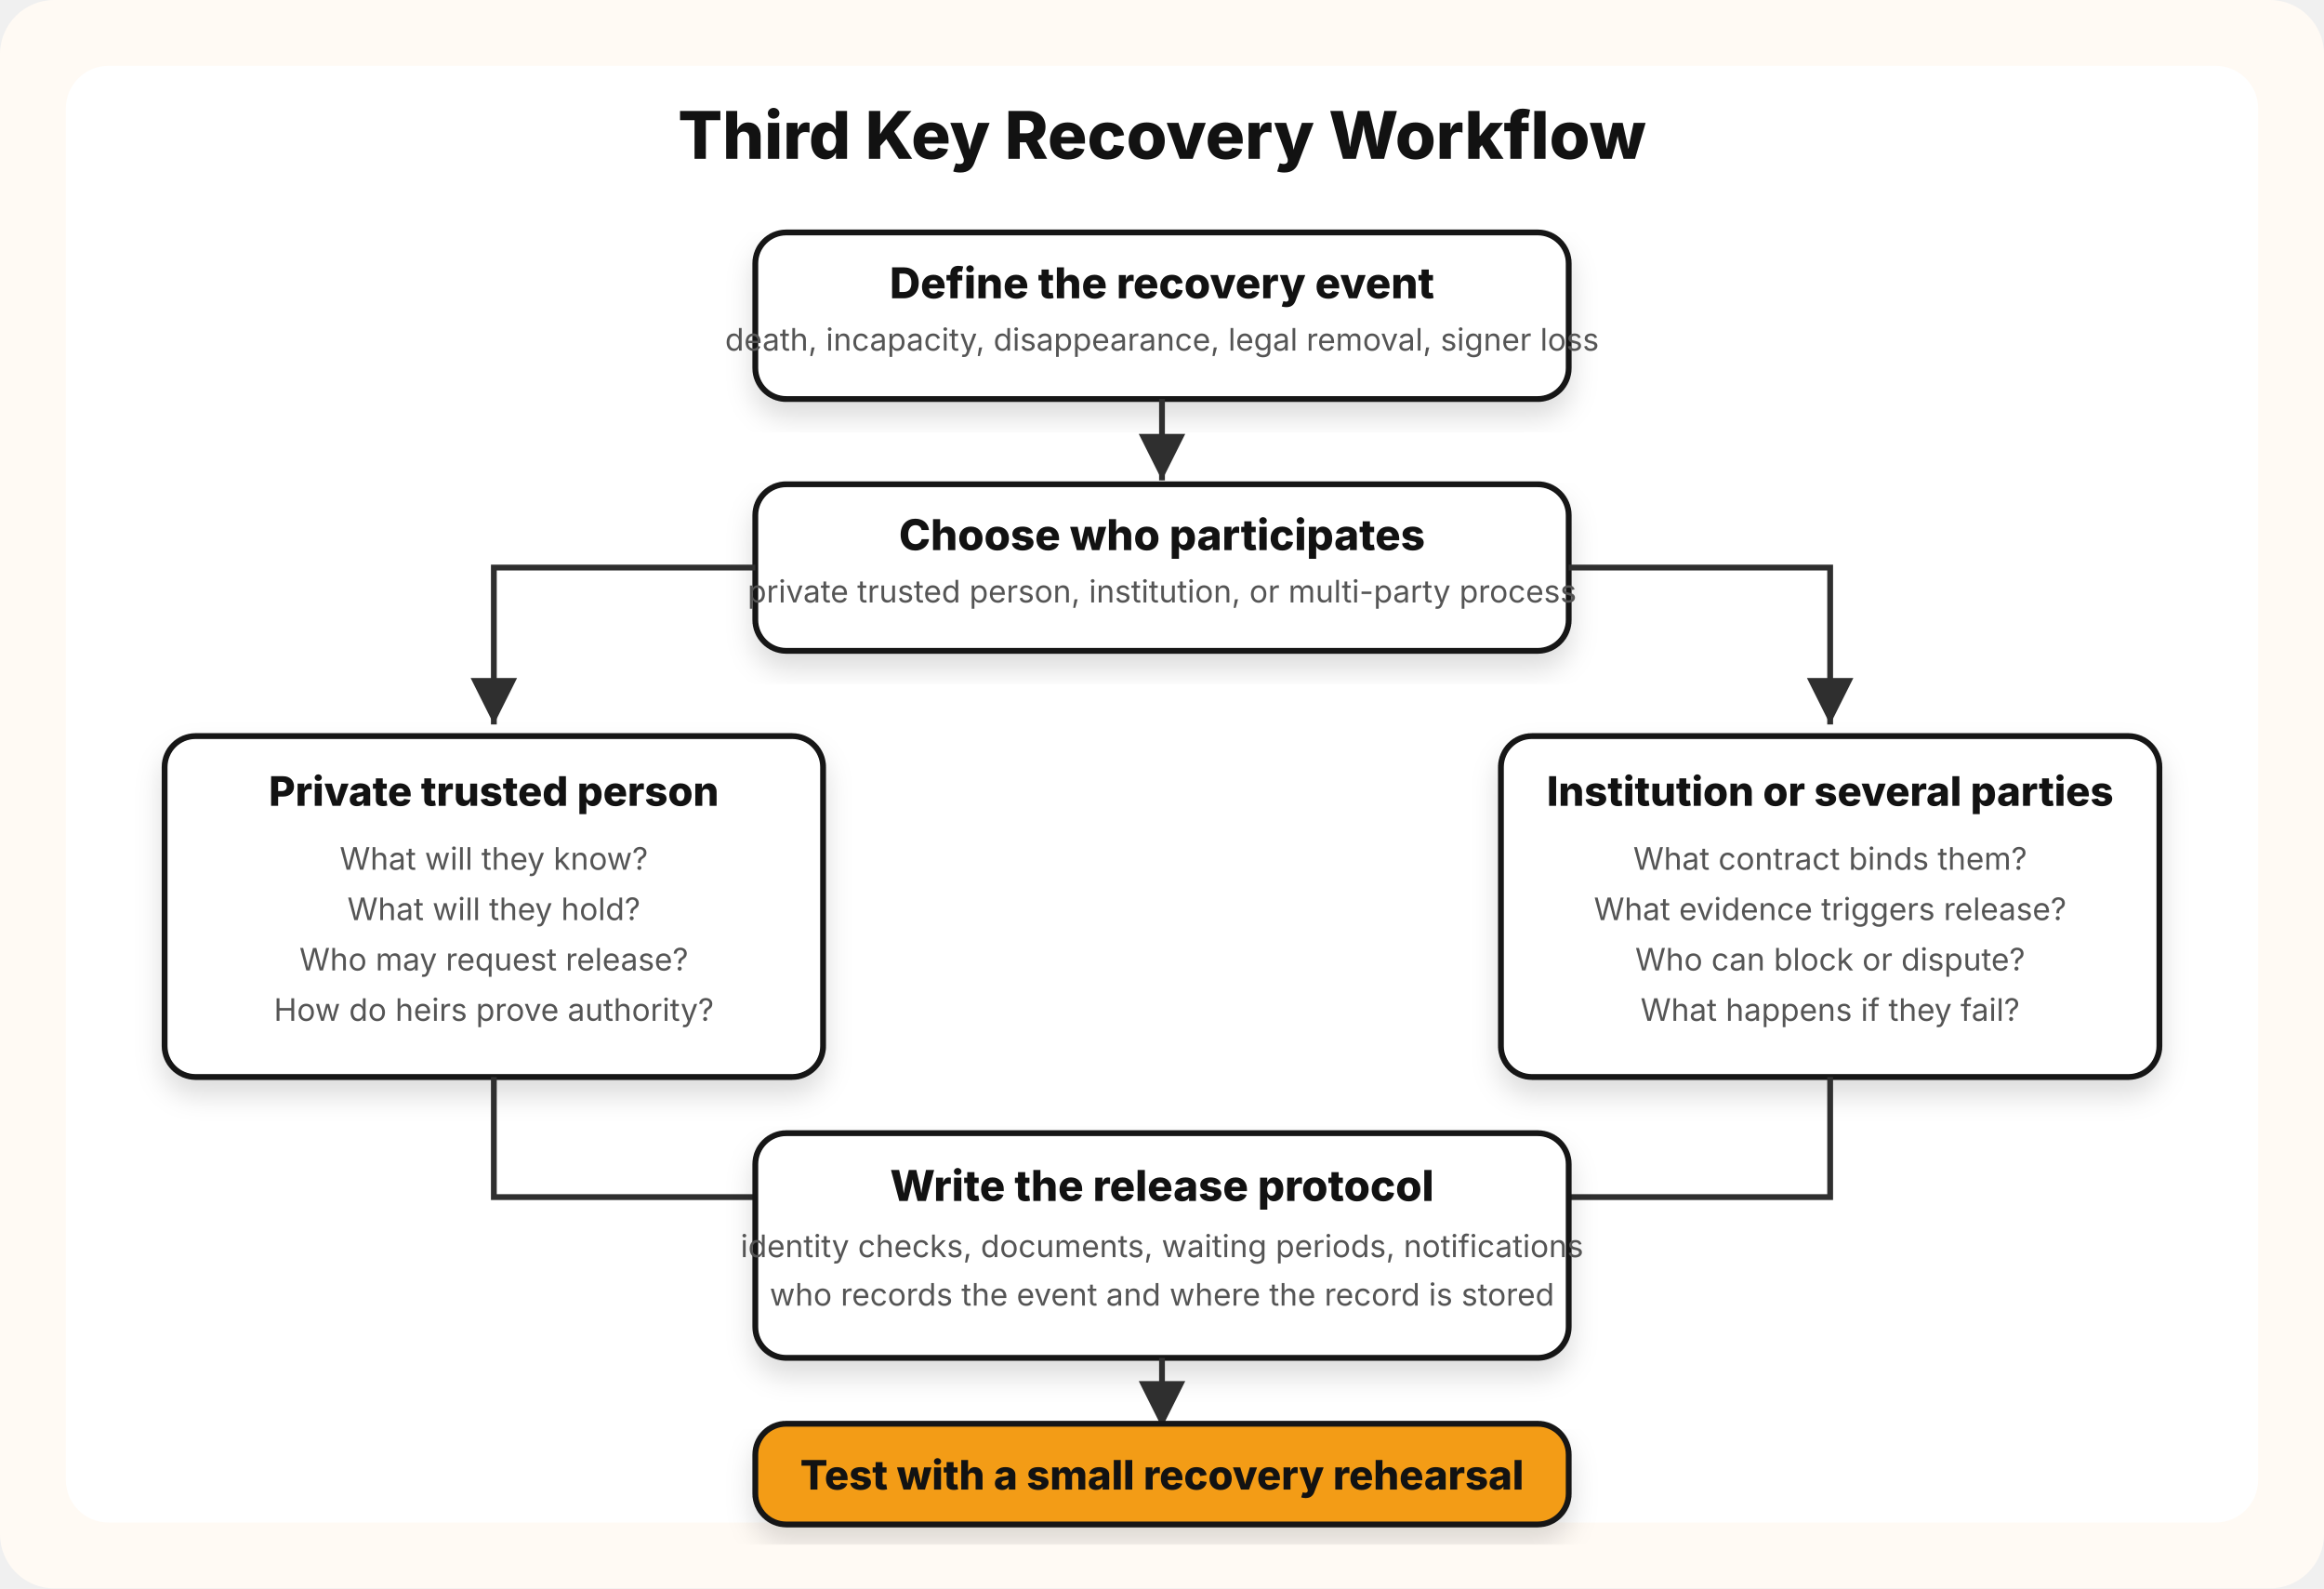
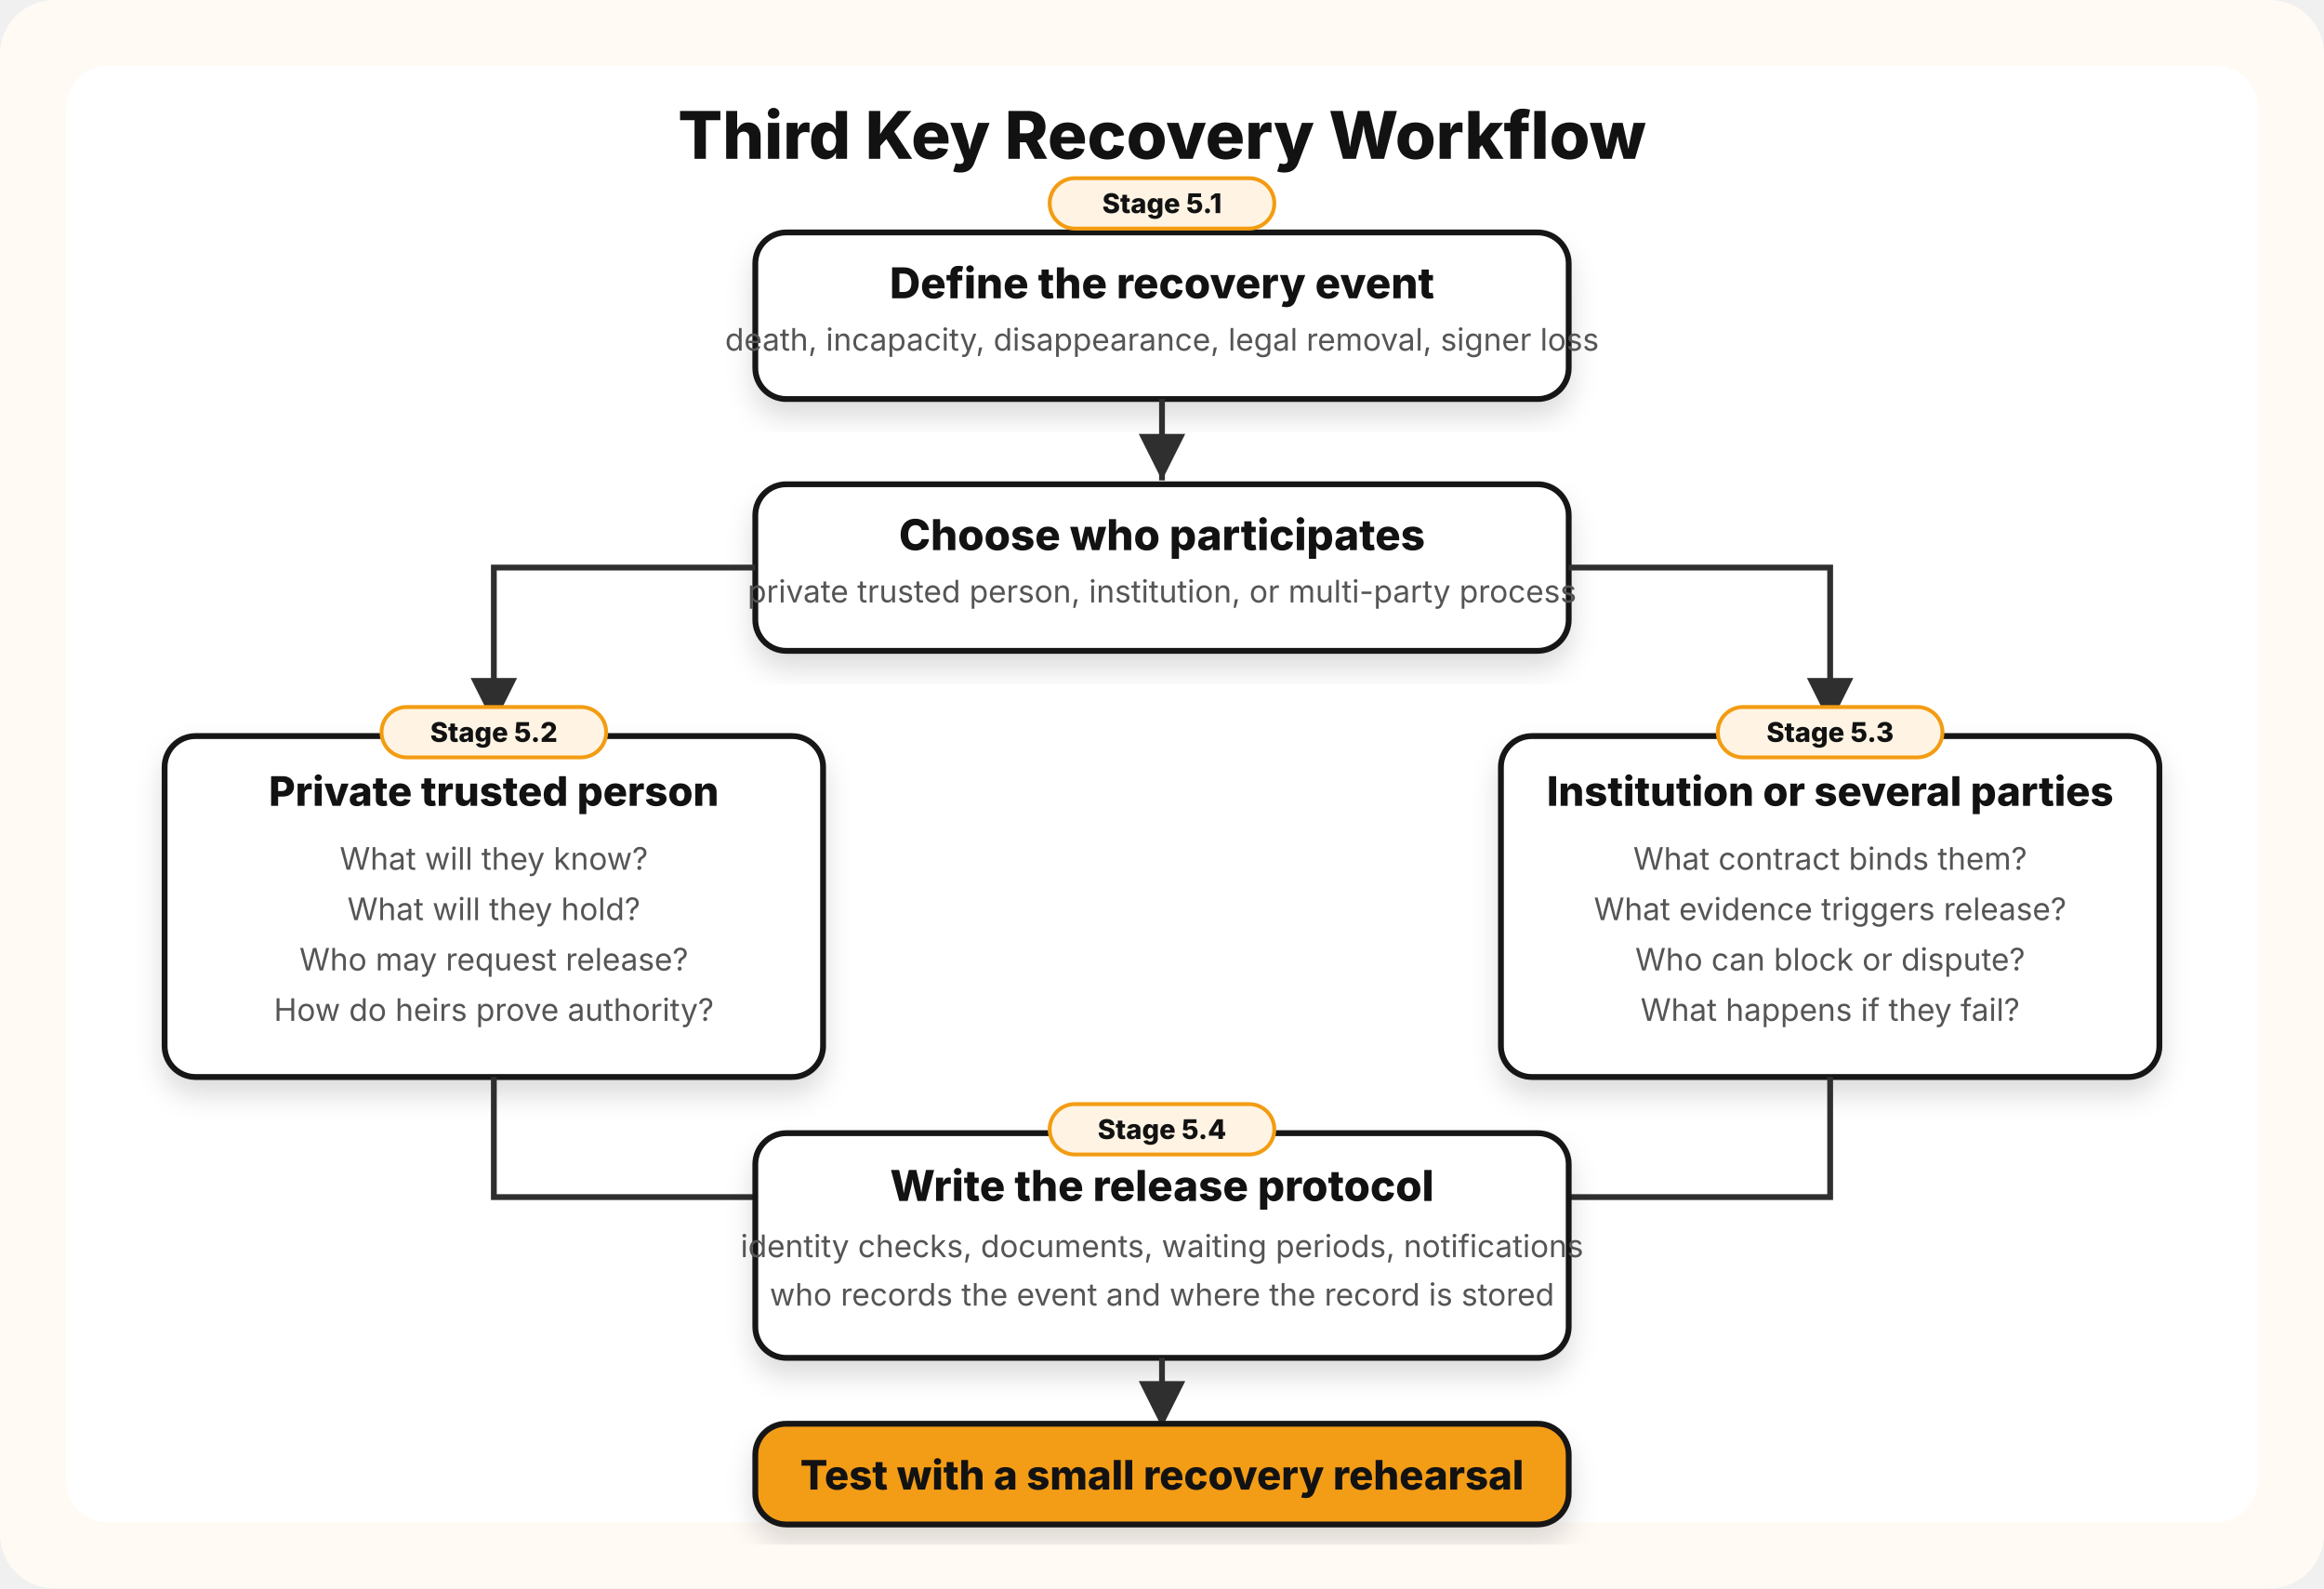
<svg xmlns="http://www.w3.org/2000/svg" viewBox="0 0 1200 820" role="img" aria-labelledby="title desc">
  <defs>
    <marker id="arrow" markerWidth="12" markerHeight="12" refX="10" refY="6" orient="auto">
      <path d="M2,2 L10,6 L2,10 Z" fill="#2f2f2f" />
    </marker>
    <filter id="softShadow" x="-10%" y="-10%" width="120%" height="130%">
      <feDropShadow dx="0" dy="8" stdDeviation="7" flood-color="#000000" flood-opacity="0.14" />
    </filter>
  </defs>
  <rect width="1200" height="820" rx="28" fill="#fffaf4" />
  <rect x="34" y="34" width="1132" height="752" rx="22" fill="#ffffff" />
  <text x="600" y="82" text-anchor="middle" font-family="Inter, Arial, sans-serif" font-size="34" font-weight="800" fill="#121212">Third Key Recovery Workflow</text>
  <g filter="url(#softShadow)">
    <rect x="390" y="120" width="420" height="86" rx="16" fill="#ffffff" stroke="#121212" stroke-width="3" />
  </g>
+   <rect x="542" y="92" width="116" height="26" rx="13" fill="#fff4e4" stroke="#f39c12" stroke-width="2" />
+   <text x="600" y="110" text-anchor="middle" font-family="Inter, Arial, sans-serif" font-size="14" font-weight="800" fill="#121212">Stage 5.1</text>
  <text x="600" y="154" text-anchor="middle" font-family="Inter, Arial, sans-serif" font-size="22" font-weight="800" fill="#121212">Define the recovery event</text>
  <text x="600" y="181" text-anchor="middle" font-family="Inter, Arial, sans-serif" font-size="16" fill="#555555">death, incapacity, disappearance, legal removal, signer loss</text>
  <path d="M600 206 V248" stroke="#2f2f2f" stroke-width="3" marker-end="url(#arrow)" />
  <g filter="url(#softShadow)">
    <rect x="390" y="250" width="420" height="86" rx="16" fill="#ffffff" stroke="#121212" stroke-width="3" />
  </g>
  <text x="600" y="284" text-anchor="middle" font-family="Inter, Arial, sans-serif" font-size="22" font-weight="800" fill="#121212">Choose who participates</text>
  <text x="600" y="311" text-anchor="middle" font-family="Inter, Arial, sans-serif" font-size="16" fill="#555555">private trusted person, institution, or multi-party process</text>
  <path d="M390 293 H255 V374" stroke="#2f2f2f" stroke-width="3" fill="none" marker-end="url(#arrow)" />
  <path d="M810 293 H945 V374" stroke="#2f2f2f" stroke-width="3" fill="none" marker-end="url(#arrow)" />
  <g filter="url(#softShadow)">
    <rect x="85" y="380" width="340" height="176" rx="16" fill="#ffffff" stroke="#121212" stroke-width="3" />
  </g>
+   <rect x="197" y="365" width="116" height="26" rx="13" fill="#fff4e4" stroke="#f39c12" stroke-width="2" />
+   <text x="255" y="383" text-anchor="middle" font-family="Inter, Arial, sans-serif" font-size="14" font-weight="800" fill="#121212">Stage 5.2</text>
  <text x="255" y="416" text-anchor="middle" font-family="Inter, Arial, sans-serif" font-size="21" font-weight="800" fill="#121212">Private trusted person</text>
  <text x="255" y="449" text-anchor="middle" font-family="Inter, Arial, sans-serif" font-size="16" fill="#555555">What will they know?</text>
  <text x="255" y="475" text-anchor="middle" font-family="Inter, Arial, sans-serif" font-size="16" fill="#555555">What will they hold?</text>
  <text x="255" y="501" text-anchor="middle" font-family="Inter, Arial, sans-serif" font-size="16" fill="#555555">Who may request release?</text>
  <text x="255" y="527" text-anchor="middle" font-family="Inter, Arial, sans-serif" font-size="16" fill="#555555">How do heirs prove authority?</text>
  <g filter="url(#softShadow)">
    <rect x="775" y="380" width="340" height="176" rx="16" fill="#ffffff" stroke="#121212" stroke-width="3" />
  </g>
+   <rect x="887" y="365" width="116" height="26" rx="13" fill="#fff4e4" stroke="#f39c12" stroke-width="2" />
+   <text x="945" y="383" text-anchor="middle" font-family="Inter, Arial, sans-serif" font-size="14" font-weight="800" fill="#121212">Stage 5.3</text>
  <text x="945" y="416" text-anchor="middle" font-family="Inter, Arial, sans-serif" font-size="21" font-weight="800" fill="#121212">Institution or several parties</text>
  <text x="945" y="449" text-anchor="middle" font-family="Inter, Arial, sans-serif" font-size="16" fill="#555555">What contract binds them?</text>
  <text x="945" y="475" text-anchor="middle" font-family="Inter, Arial, sans-serif" font-size="16" fill="#555555">What evidence triggers release?</text>
  <text x="945" y="501" text-anchor="middle" font-family="Inter, Arial, sans-serif" font-size="16" fill="#555555">Who can block or dispute?</text>
  <text x="945" y="527" text-anchor="middle" font-family="Inter, Arial, sans-serif" font-size="16" fill="#555555">What happens if they fail?</text>
  <path d="M255 556 V618 H470" stroke="#2f2f2f" stroke-width="3" fill="none" marker-end="url(#arrow)" />
  <path d="M945 556 V618 H730" stroke="#2f2f2f" stroke-width="3" fill="none" marker-end="url(#arrow)" />
  <g filter="url(#softShadow)">
    <rect x="390" y="585" width="420" height="116" rx="16" fill="#ffffff" stroke="#121212" stroke-width="3" />
  </g>
+   <rect x="542" y="570" width="116" height="26" rx="13" fill="#fff4e4" stroke="#f39c12" stroke-width="2" />
+   <text x="600" y="588" text-anchor="middle" font-family="Inter, Arial, sans-serif" font-size="14" font-weight="800" fill="#121212">Stage 5.4</text>
  <text x="600" y="620" text-anchor="middle" font-family="Inter, Arial, sans-serif" font-size="22" font-weight="800" fill="#121212">Write the release protocol</text>
  <text x="600" y="649" text-anchor="middle" font-family="Inter, Arial, sans-serif" font-size="16" fill="#555555">identity checks, documents, waiting periods, notifications</text>
  <text x="600" y="674" text-anchor="middle" font-family="Inter, Arial, sans-serif" font-size="16" fill="#555555">who records the event and where the record is stored</text>
  <path d="M600 701 V737" stroke="#2f2f2f" stroke-width="3" marker-end="url(#arrow)" />
  <g filter="url(#softShadow)">
    <rect x="390" y="735" width="420" height="52" rx="16" fill="#f39c12" stroke="#121212" stroke-width="3" />
  </g>
  <text x="600" y="769" text-anchor="middle" font-family="Inter, Arial, sans-serif" font-size="21" font-weight="800" fill="#121212">Test with a small recovery rehearsal</text>
</svg>
